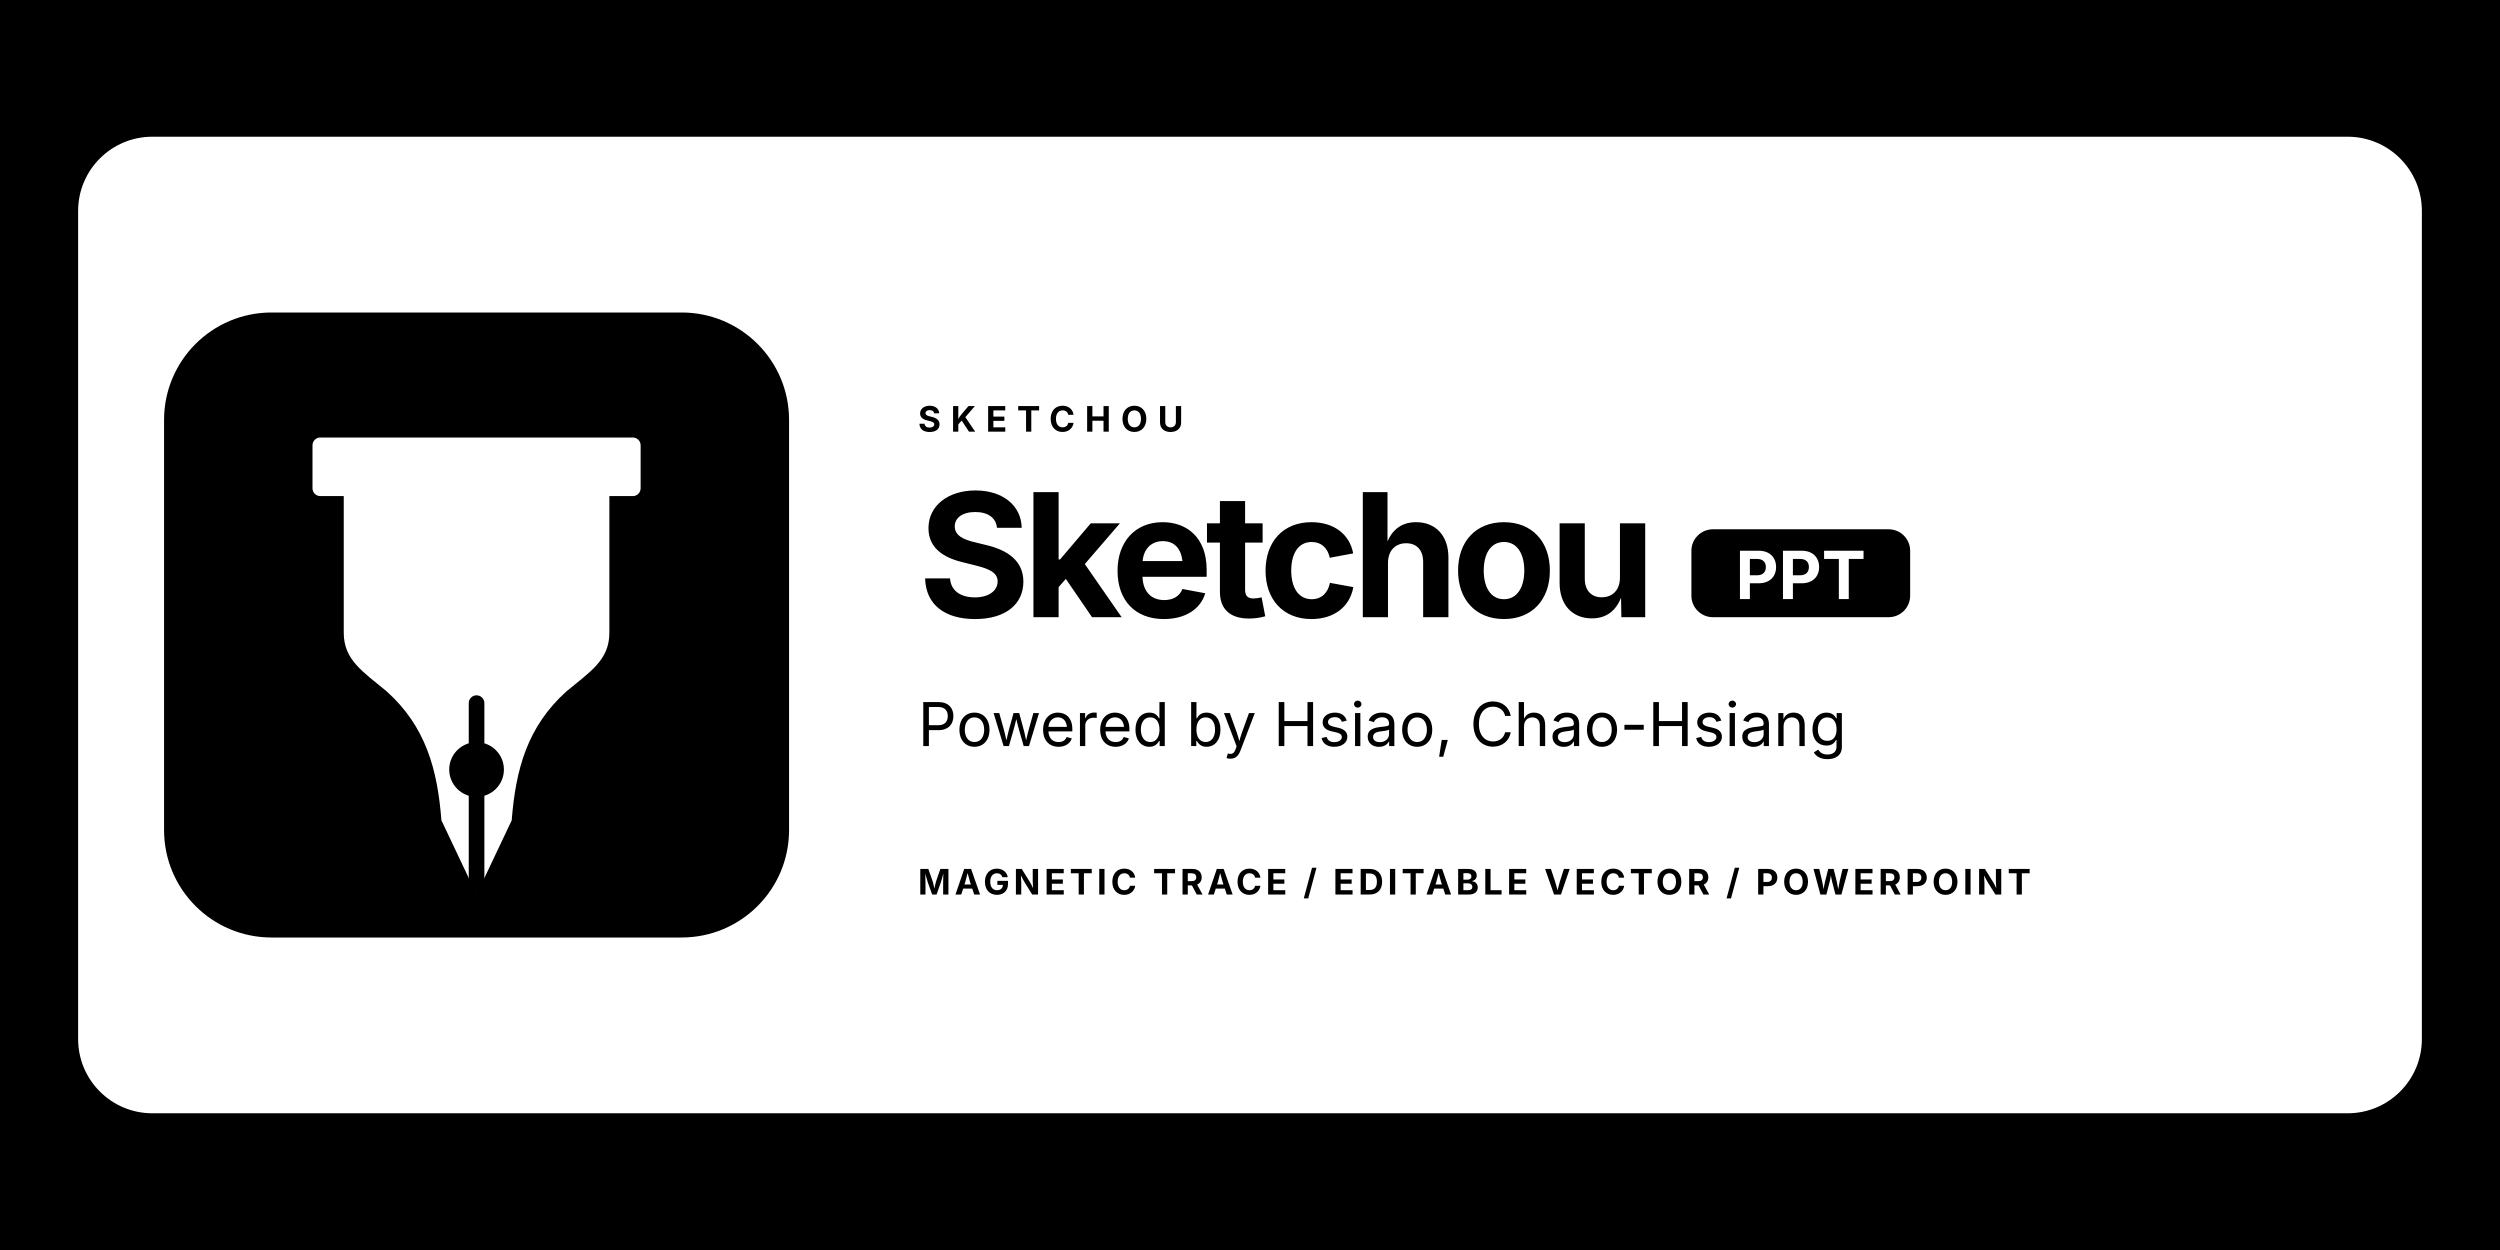
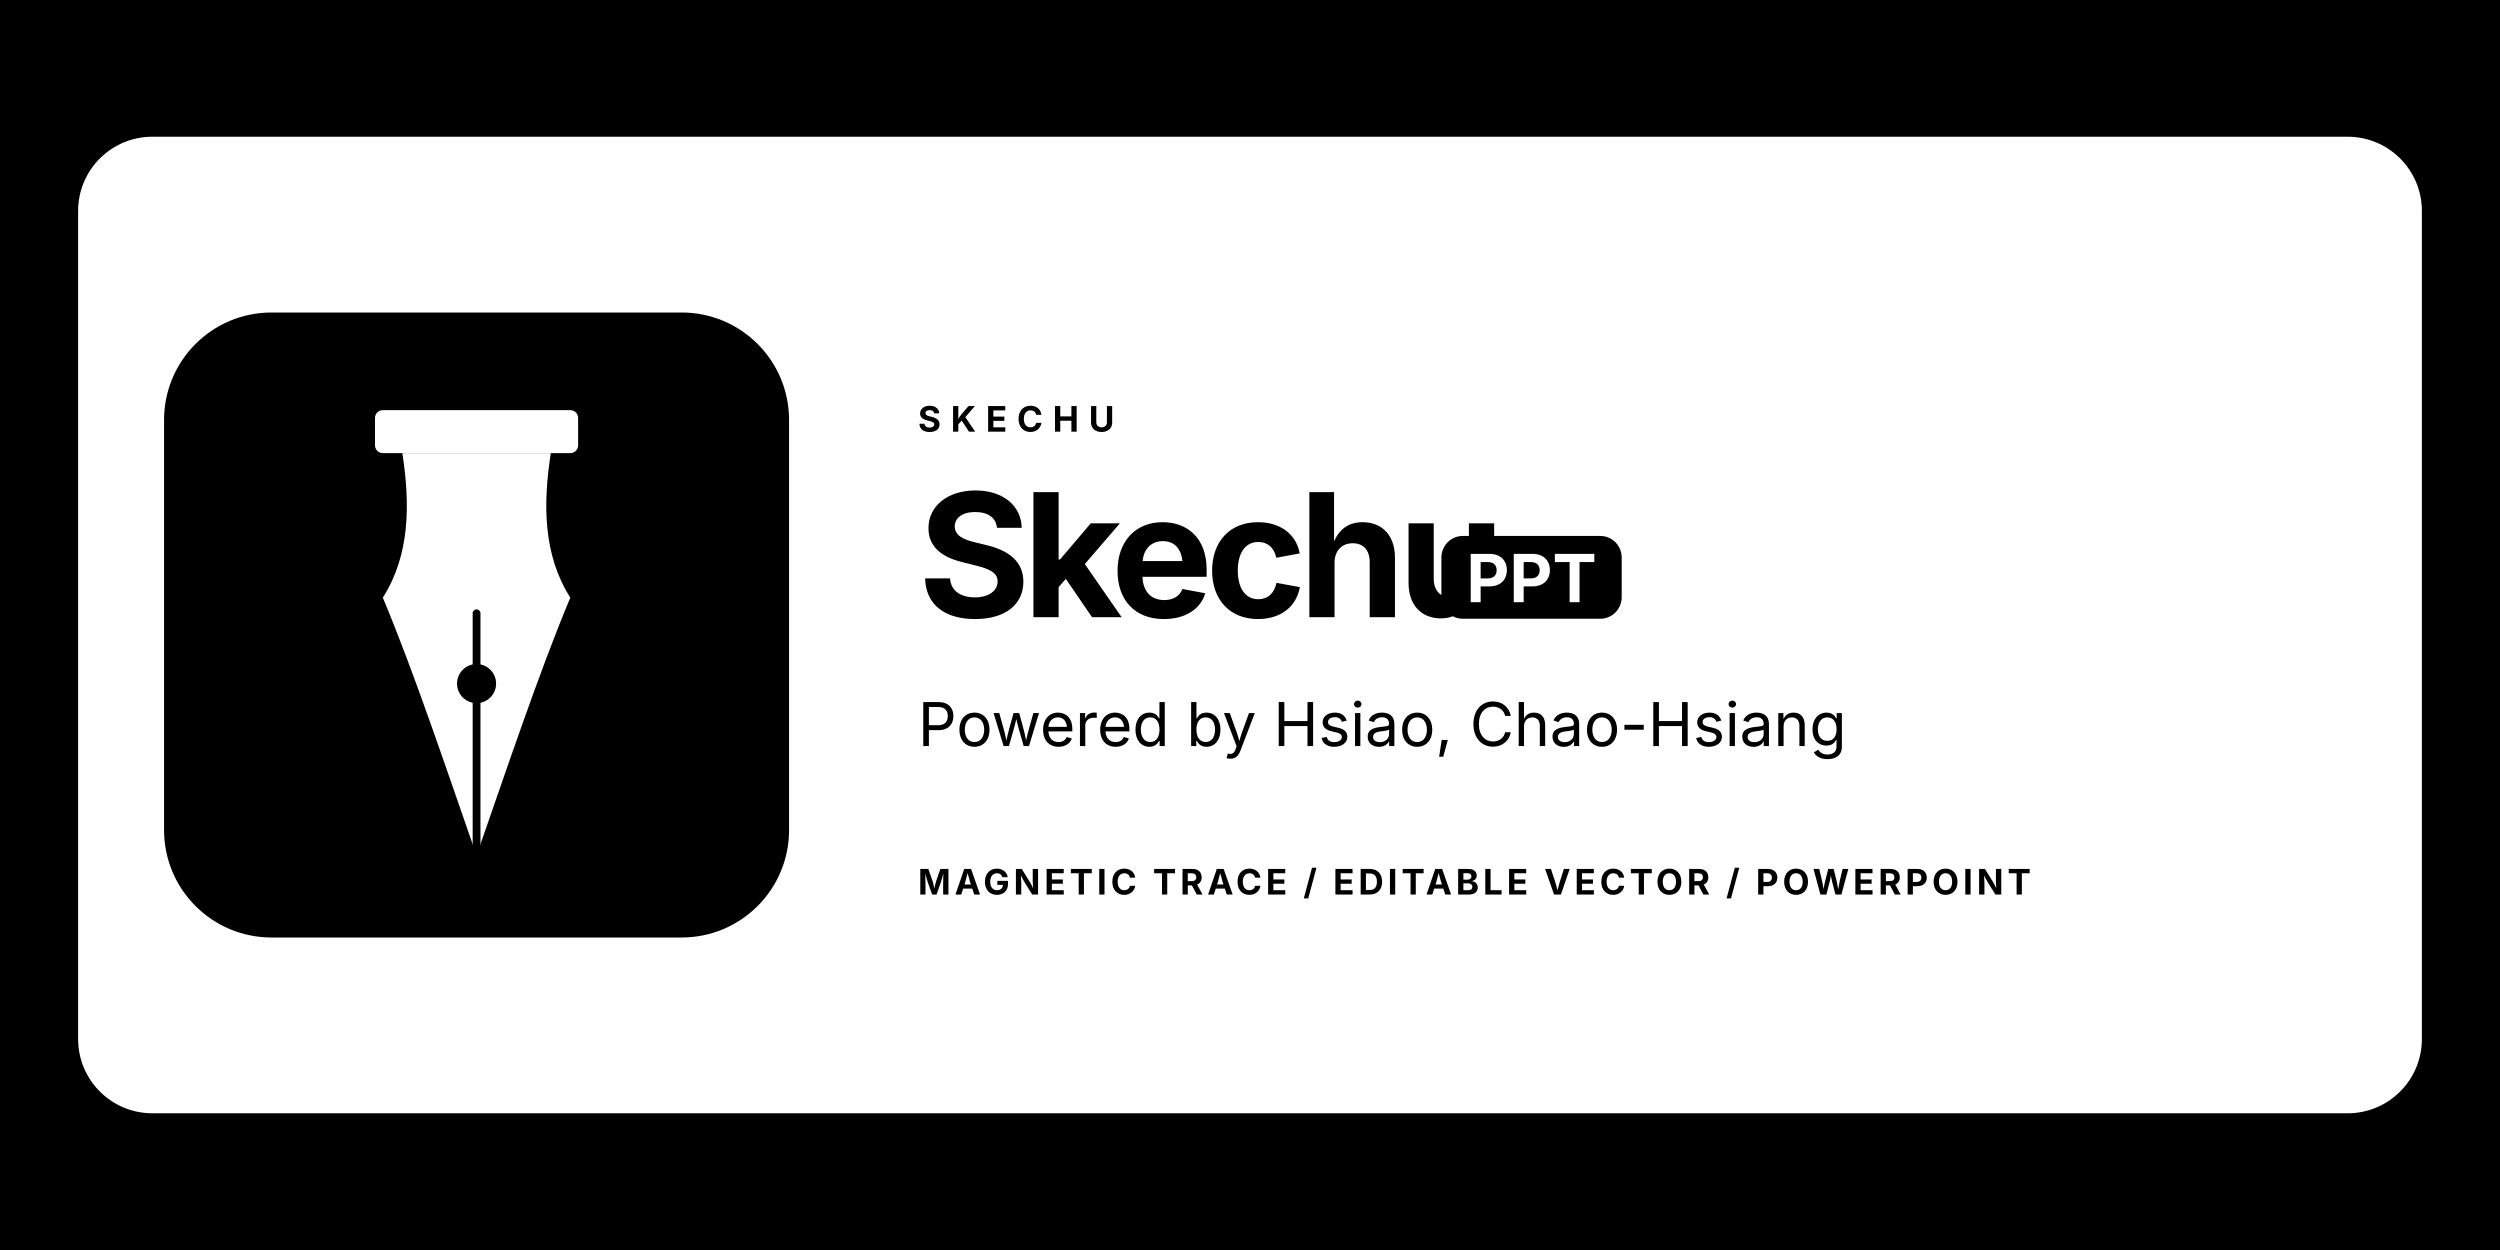
<svg xmlns="http://www.w3.org/2000/svg" viewBox="0 0 1280 640" role="img" aria-labelledby="title desc">
  <rect width="1280" height="640" fill="#000" />
  <rect x="40" y="70" width="1200" height="500" rx="38" fill="#fff" />
  <rect x="84" y="160" width="320" height="320" rx="55" fill="#000" />
  <g transform="translate(84 160) scale(2)" fill="#fff">
-     <rect x="38" y="32" width="84" height="15" rx="2" />
-     <path d="M46 44h68v38c0 7-5 10-11 15-10 9-13 20-14 33l-9 19-9-19c-1-13-4-24-14-33-6-5-11-8-11-15z" />
+     <rect x="54" y="25" width="52" height="11" rx="2" />
+     <path d="M61 36 C63 49 63 62 56 73 C64 92 73 119 80 139 C87 119 96 92 104 73 C97 62 97 49 99 36 Z" />
  </g>
  <g transform="translate(84 160) scale(2)" fill="#000">
-     <rect x="78" y="98" width="4" height="51" rx="2" />
-     <circle cx="80" cy="117" r="7" />
+     <rect x="79" y="76" width="2" height="63" rx="1" />
+     <circle cx="80" cy="95" r="5" />
  </g>
-   <text x="470" y="221" font-family="Segoe UI,Inter,Arial,sans-serif" font-size="18" font-weight="700" letter-spacing="5" fill="#000">SKETCHOU</text>
-   <text x="470" y="316" font-family="Segoe UI,Inter,Arial,sans-serif" font-size="88" font-weight="700" letter-spacing="-4" fill="#000">Sketchou</text>
-   <rect x="866" y="271" width="112" height="45" rx="11" fill="#000" />
-   <text x="922" y="294" text-anchor="middle" dominant-baseline="middle" font-family="Segoe UI,Inter,Arial,sans-serif" font-size="34" font-weight="700" fill="#fff">PPT</text>
+   <text x="470" y="221" font-family="Segoe UI,Inter,Arial,sans-serif" font-size="18" font-weight="700" letter-spacing="5" fill="#000">SKECHU</text>
+   <text x="470" y="316" font-family="Segoe UI,Inter,Arial,sans-serif" font-size="88" font-weight="700" letter-spacing="-4" fill="#000">Skechu</text>
+   <rect x="738" y="274.4" width="92.3" height="42.4" rx="11" fill="#000" />
+   <text x="784.15" y="295.6" text-anchor="middle" dominant-baseline="middle" font-family="Segoe UI,Inter,Arial,sans-serif" font-size="34" font-weight="700" fill="#fff">PPT</text>
  <text x="470" y="382" font-family="Segoe UI,Inter,Arial,sans-serif" font-size="31" fill="#000">Powered by Hsiao, Chao-Hsiang</text>
  <text x="470" y="458" font-family="Segoe UI,Inter,Arial,sans-serif" font-size="18" font-weight="700" letter-spacing="2" fill="#000">MAGNETIC TRACE  /  EDITABLE VECTOR  /  POWERPOINT</text>
</svg>
